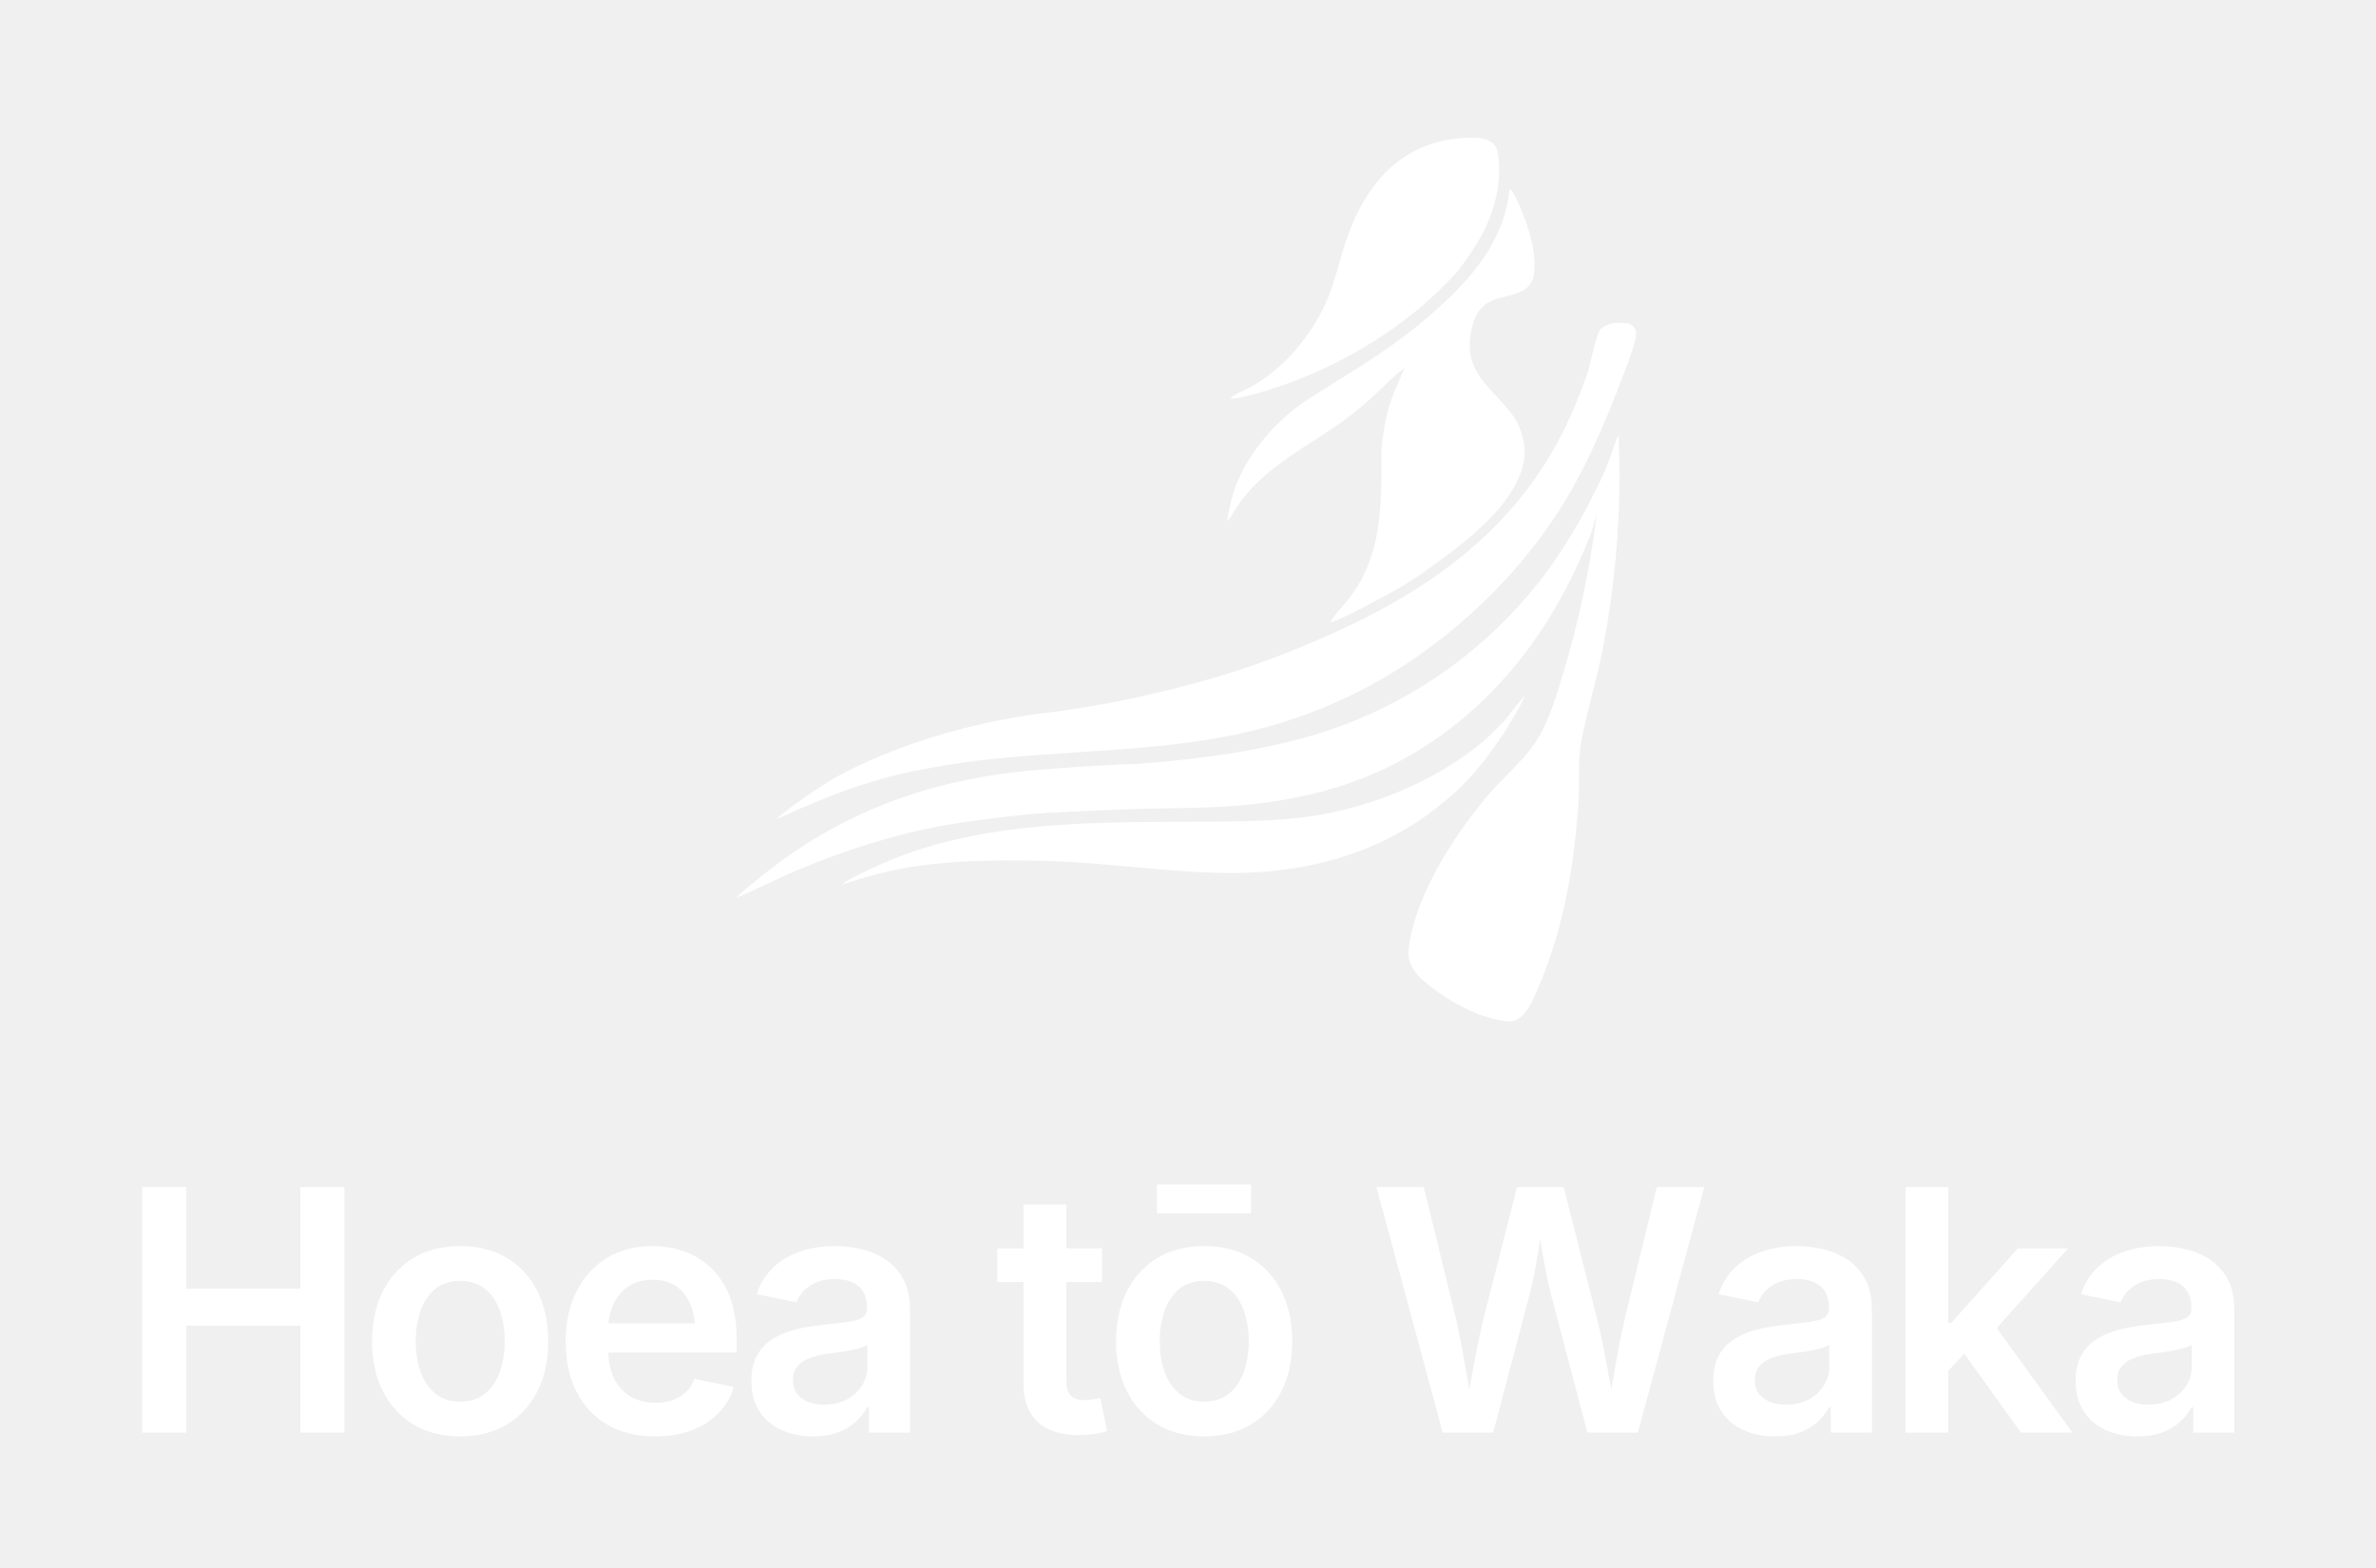
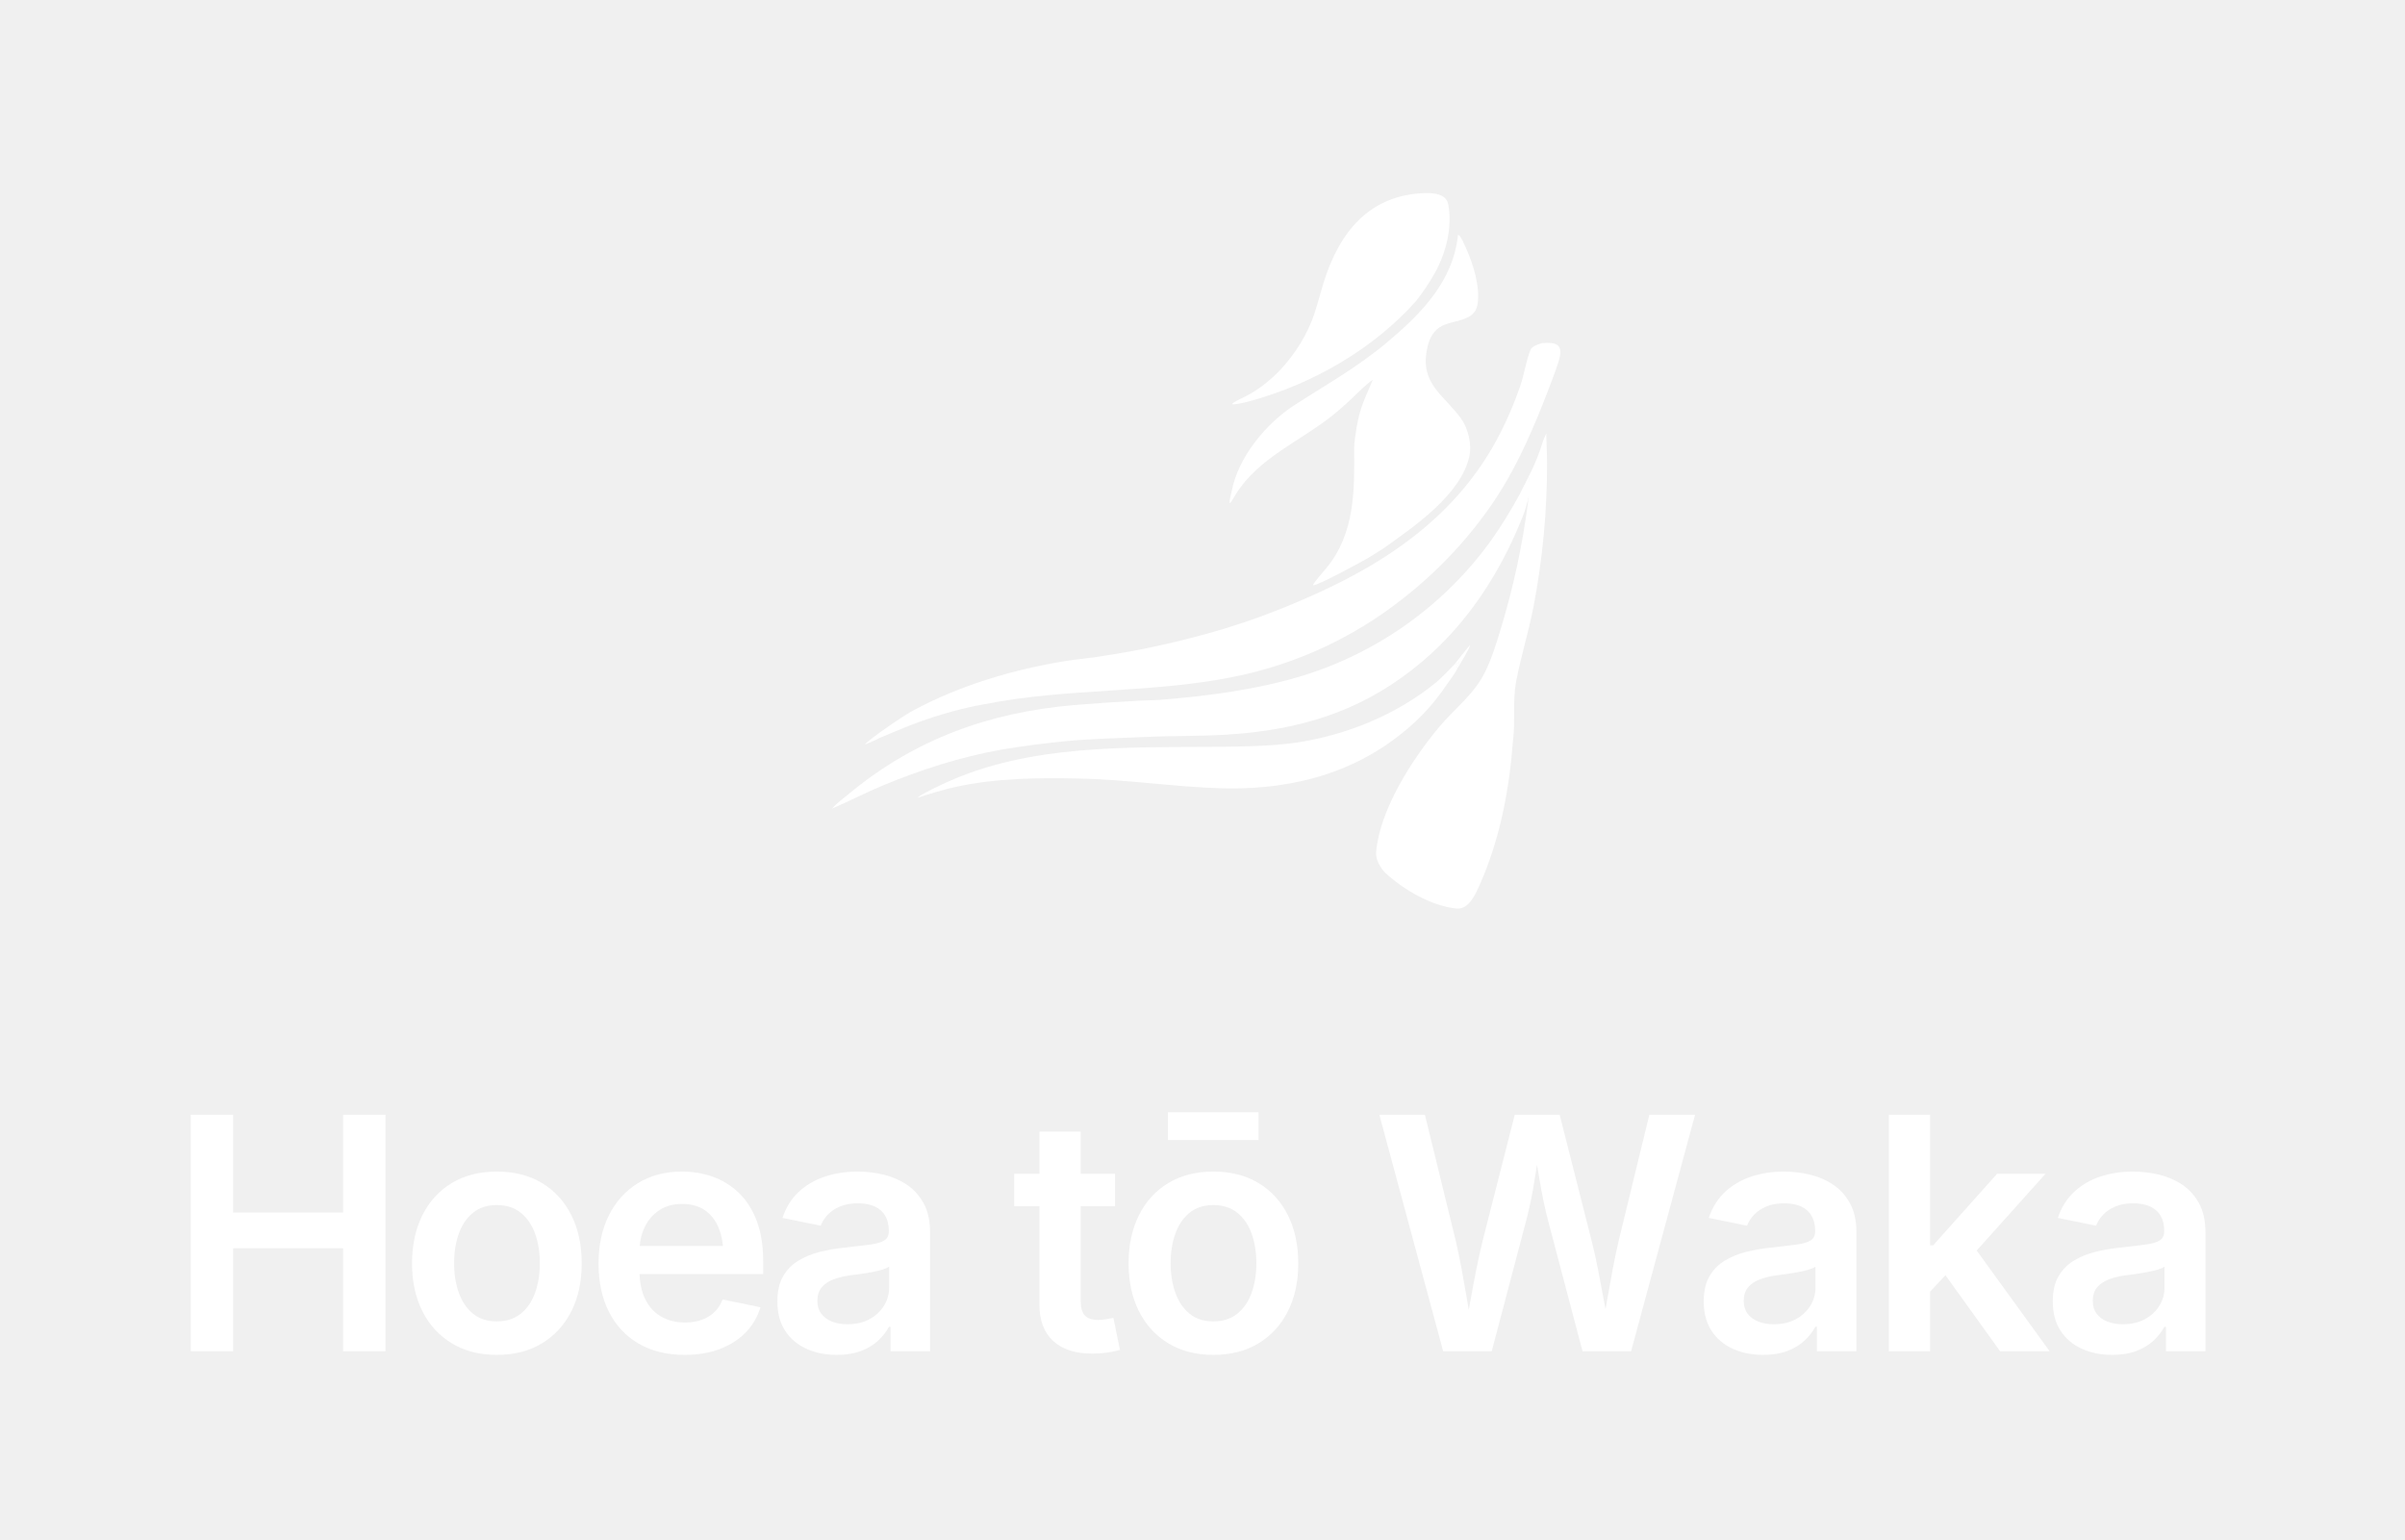
- <svg xmlns="http://www.w3.org/2000/svg" width="720" height="475" viewBox="0 0 720 475">
-   <path fill="#FFFFFF" d="M489.003 97.875C493.594 97.592 496.872 97.949 495.414 103.628 494.638 106.514 493.532 109.348 492.479 112.146 487.825 124.533 482.596 137.31 476.031 148.811 466.198 166.034 451.925 181.855 436.236 193.975 418.496 207.857 397.847 217.545 375.833 222.315 344.396 229.157 311.691 226.755 280.16 233.068 279.023 233.295 277.873 233.466 276.732 233.699 268.86 235.375 261.127 237.648 253.599 240.495 249.541 242.044 245.112 243.995 241.039 245.644 240.25 246.128 236.243 247.899 235.403 248.172 237.785 245.564 250.019 237.297 253.429 235.463 271.162 225.921 291.152 219.999 310.978 216.823 314.427 216.271 317.945 215.98 321.395 215.487 325.913 214.839 330.483 214.06 334.977 213.265 346.845 211.048 358.587 208.203 370.154 204.742 379.805 201.789 389.281 198.293 398.536 194.269 429.831 180.972 457.252 162.809 473.141 131.835 476.172 125.925 478.561 120.236 480.767 113.876 482.234 109.647 482.919 104.476 484.603 100.384 485.176 98.992 487.639 98.264 489.003 97.875Z" />
-   <path fill="#FFFFFF" d="M457.446 57.335C457.824 57.439 457.967 57.569 458.189 57.896 459.124 59.272 459.766 60.834 460.453 62.347 463.151 68.288 465.775 76.822 464.782 83.317 463.726 90.238 455.022 88.97 450.564 91.965 447.629 93.936 446.464 97.054 445.813 100.375 443.282 113.3 452.289 117.348 458.596 126.139 461.175 129.733 462.704 135.612 461.708 140.215 458.613 154.511 441.171 166.467 429.913 174.465 428.898 175.186 424.396 177.993 423.607 178.442 421.071 179.891 404.682 188.828 403.193 188.53 403.171 187.801 407.338 183.111 408.093 182.203 418.931 169.121 418.7 153.185 418.584 137.161 418.567 134.985 419.182 131.632 419.511 129.311 420.879 121.577 422.737 118.385 425.577 111.61 423.135 113.222 420.625 115.828 418.465 117.885 415.824 120.444 413.065 122.878 410.199 125.18 398.204 134.688 382.626 140.985 374.251 154.519 373.703 155.404 372.828 156.984 372.231 157.702L371.964 157.699C371.836 156.866 372.568 154.247 372.765 153.249 375.16 140.642 385.511 128.06 396.145 121.169 408.3 113.293 419.618 107.072 430.911 97.597 443.599 86.952 455.697 74.732 457.446 57.335Z" />
-   <path fill="#FFFFFF" d="M483.878 147.84C485.492 144.728 486.892 141.509 488.067 138.206 488.896 135.891 489.345 133.961 490.479 131.75 490.543 135.356 490.787 139.354 490.783 142.866 490.805 160.826 489.118 178.747 485.745 196.387 483.897 205.969 480.925 215.38 479.145 224.875 477.907 231.481 478.943 239.713 478.047 246.477 476.696 264.772 473.223 283.249 465.81 300.11 464.191 303.797 461.632 310.055 456.825 309.543 447.559 308.553 437.261 302.623 430.445 296.372 428.323 294.328 426.554 291.224 426.809 288.34 428.207 272.431 440.334 253.63 450.348 241.644 456.063 234.804 463.496 229.351 467.536 221.088 470.127 215.79 471.838 210.244 473.474 204.801 478.159 189.375 481.559 173.589 483.639 157.603 483.876 155.502 483.943 155.016 483.3 153.032 483.46 151.225 484.472 149.404 483.878 147.84Z" />
-   <path fill="#FFFFFF" d="M483.88 147.835C484.474 149.399 484 153.091 484 153.455 484 154.545 483.758 156.364 483.636 156.727 483.273 157.818 482.94 159.019 482.707 159.861 482.372 160.927 481.998 161.98 481.582 163.017 473.345 183.657 461.225 202.519 444.2 216.969 423.691 234.375 401.537 241.941 374.917 244.163 363.368 245.124 351.643 244.801 340.116 245.33 330.767 245.757 319.941 245.988 310.68 246.879 303.711 247.548 293.774 248.815 286.763 250.014 271.259 252.792 256.392 257.528 241.879 263.593 235.516 266.254 229.337 269.483 223.097 272.163 224.889 270.146 227.139 268.528 229.204 266.814 253.953 246.248 281.578 236.219 313.543 233.392 321.967 232.701 330.402 232.135 338.844 231.697 341.171 231.574 343.547 231.615 345.858 231.428 363.919 229.97 382.482 227.597 399.839 222.225 428.131 213.358 452.776 195.536 470.056 171.444 473.863 165.999 477.356 160.341 480.516 154.497 481.681 152.327 482.711 150.048 483.88 147.835Z" />
-   <path fill="#FFFFFF" d="M488.127 146.545C488.732 148.487 488.01 152.457 487.788 154.513 487.251 155.154 487.128 155.903 486.909 156.727 486.903 154.273 488.127 146.545 488.127 146.545Z" />
-   <path fill="#FFFFFF" d="M445.183 41.725C448.457 41.682 453.129 41.992 453.846 46.133 455.346 54.794 452.95 64.172 448.708 71.759 446.746 75.268 444.297 78.905 441.797 82.079 425.935 99.974 403.255 113.017 380.314 119.401 379.195 119.702 373.77 121.17 372.887 120.711 373.383 119.844 376.963 118.328 378.057 117.768 380.221 116.646 382.287 115.346 384.236 113.881 389.388 109.999 393.047 105.959 396.742 100.659 399.172 97.153 401.193 93.38 402.764 89.415 404.513 84.923 405.71 79.911 407.14 75.282 412.964 56.446 424.188 42.349 445.183 41.725Z" />
-   <path fill="#FFFFFF" d="M456.015 218.286C456.855 218.149 456.828 217.597 457.771 217.386L457.905 217.639C457.527 218.484 457.262 218.468 457.029 219.453L457.199 219.767 457.089 219.985C456.206 221.713 454.724 223.548 453.622 225.185 447.553 234.207 441.206 240.675 432.476 246.964 413.628 260.544 391.284 265.228 368.36 264.516 350.934 263.975 333.25 261.224 315.641 260.871 300.057 260.559 284.966 260.676 269.598 263.977 264.989 264.966 259.5 266.671 254.994 268.111 256.929 266.487 263.761 263.335 266.305 262.185 297.26 248.199 333.257 249.229 366.521 249.015 375.786 248.955 387.546 248.793 396.723 247.458 415.526 244.726 434.617 236.949 449.319 224.824 451.2 223.269 454.239 220.095 456.015 218.286Z" />
-   <path fill="#FFFFFF" d="M456.012 218.281C456.649 217.5 461.751 210.978 461.98 210.881 461.819 212.256 458.07 218.238 457.195 219.763L457.026 219.449C457.259 218.463 457.524 218.479 457.903 217.635L457.768 217.382C456.824 217.593 456.852 218.145 456.012 218.281Z" />
-   <path fill="#FFFFFF" d="M43.108 434.174L43.108 359.759 56.443 359.759 56.443 390.523 91.053 390.523 91.053 359.759 104.388 359.759 104.388 434.174 91.053 434.174 91.053 401.761 56.443 401.761 56.443 434.174Z" />
-   <path fill="#FFFFFF" d="M139.416 435.322Q131.275 435.322 125.282 431.701 119.289 428.08 116.018 421.613 112.746 415.145 112.746 406.555 112.746 397.865 116.018 391.347 119.289 384.83 125.282 381.234 131.275 377.638 139.416 377.638 147.606 377.638 153.6 381.234 159.593 384.83 162.864 391.347 166.135 397.865 166.135 406.555 166.135 415.145 162.864 421.613 159.593 428.08 153.6 431.701 147.606 435.322 139.416 435.322ZM139.416 424.784Q143.961 424.784 146.982 422.337 150.004 419.89 151.477 415.745 152.95 411.599 152.95 406.505 152.95 401.361 151.477 397.216 150.004 393.07 146.982 390.623 143.961 388.176 139.416 388.176 134.871 388.176 131.899 390.623 128.928 393.07 127.454 397.191 125.981 401.311 125.981 406.505 125.981 411.599 127.454 415.745 128.928 419.89 131.899 422.337 134.871 424.784 139.416 424.784Z" />
-   <path fill="#FFFFFF" d="M198.55 435.322Q190.11 435.322 184.042 431.776 177.974 428.23 174.702 421.788 171.431 415.345 171.431 406.605 171.431 397.965 174.652 391.472 177.874 384.98 183.792 381.309 189.71 377.638 197.701 377.638 202.795 377.638 207.415 379.286 212.035 380.934 215.606 384.38 219.177 387.826 221.199 393.145 223.222 398.464 223.222 405.806L223.222 409.901 177.574 409.901 177.574 401.061 216.779 401.061 210.686 403.658Q210.686 398.964 209.238 395.393 207.79 391.822 204.918 389.824 202.046 387.826 197.751 387.826 193.456 387.826 190.459 389.849 187.463 391.872 185.89 395.243 184.316 398.614 184.316 402.759L184.316 408.852Q184.316 414.146 186.114 417.792 187.912 421.438 191.159 423.286 194.405 425.134 198.7 425.134 201.547 425.134 203.869 424.31 206.191 423.486 207.889 421.863 209.587 420.239 210.437 417.892L222.373 420.339Q221.024 424.834 217.778 428.205 214.532 431.576 209.662 433.449 204.793 435.322 198.55 435.322Z" />
-   <path fill="#FFFFFF" d="M246.375 435.322Q241.081 435.322 236.836 433.399 232.591 431.477 230.144 427.731 227.697 423.985 227.697 418.491 227.697 413.747 229.47 410.65 231.243 407.554 234.264 405.706 237.286 403.858 241.081 402.909 244.877 401.96 248.972 401.561 253.817 401.011 256.863 400.612 259.91 400.212 261.333 399.313 262.757 398.414 262.757 396.517L262.757 396.267Q262.757 393.52 261.658 391.597 260.559 389.674 258.387 388.651 256.214 387.627 253.018 387.627 249.771 387.627 247.399 388.626 245.027 389.624 243.529 391.223 242.03 392.821 241.331 394.669L229.295 392.221Q230.943 387.277 234.389 384.056 237.835 380.834 242.605 379.236 247.374 377.638 252.968 377.638 256.913 377.638 260.934 378.562 264.954 379.486 268.3 381.684 271.646 383.881 273.694 387.577 275.742 391.273 275.742 396.866L275.742 434.174 263.306 434.174 263.306 426.482 262.807 426.482Q261.558 428.83 259.385 430.852 257.213 432.875 253.992 434.099 250.77 435.322 246.375 435.322ZM249.722 425.683Q253.767 425.683 256.689 424.085 259.61 422.487 261.233 419.865 262.857 417.243 262.857 414.146L262.857 407.554Q262.207 408.053 260.684 408.503 259.161 408.952 257.288 409.302 255.415 409.652 253.592 409.901 251.769 410.151 250.521 410.301 247.624 410.7 245.277 411.599 242.929 412.498 241.606 414.121 240.282 415.745 240.282 418.342 240.282 420.739 241.506 422.362 242.73 423.985 244.852 424.834 246.975 425.683 249.722 425.683Z" />
-   <path fill="#FFFFFF" d="M333.929 378.337L333.929 388.526 302.216 388.526 302.216 378.337ZM310.157 365.053L323.142 365.053 323.142 418.441Q323.142 421.488 324.44 422.911 325.739 424.335 328.685 424.335 329.584 424.335 331.058 424.11 332.531 423.885 333.43 423.686L335.478 433.724Q333.33 434.373 331.083 434.648 328.835 434.923 326.788 434.923 318.747 434.923 314.452 430.927 310.157 426.932 310.157 419.54Z" />
-   <path fill="#FFFFFF" d="M364.874 435.322Q356.733 435.322 350.74 431.701 344.747 428.08 341.476 421.613 338.204 415.145 338.204 406.555 338.204 397.865 341.476 391.347 344.747 384.83 350.74 381.234 356.733 377.638 364.874 377.638 373.064 377.638 379.058 381.234 385.051 384.83 388.322 391.347 391.593 397.865 391.593 406.555 391.593 415.145 388.322 421.613 385.051 428.08 379.058 431.701 373.064 435.322 364.874 435.322ZM364.874 424.784Q369.419 424.784 372.44 422.337 375.462 419.89 376.935 415.745 378.408 411.599 378.408 406.505 378.408 401.361 376.935 397.216 375.462 393.07 372.44 390.623 369.419 388.176 364.874 388.176 360.329 388.176 357.357 390.623 354.386 393.07 352.913 397.191 351.439 401.311 351.439 406.505 351.439 411.599 352.913 415.745 354.386 419.89 357.357 422.337 360.329 424.784 364.874 424.784ZM379.108 358.959L379.108 367.699 350.59 367.699 350.59 358.959Z" />
-   <path fill="#FFFFFF" d="M437.185 434.174L417.108 359.759 431.442 359.759 441.131 399.363Q442.13 403.658 443.004 408.403 443.878 413.148 444.702 417.942 445.526 422.737 446.275 427.331L444.127 427.331Q444.977 422.737 445.826 417.942 446.675 413.148 447.623 408.403 448.572 403.658 449.621 399.363L459.71 359.759 473.844 359.759 483.882 399.363Q484.981 403.658 485.905 408.403 486.829 413.148 487.703 417.942 488.577 422.737 489.476 427.331L487.178 427.331Q487.977 422.737 488.801 417.942 489.625 413.148 490.524 408.403 491.423 403.658 492.422 399.363L502.061 359.759 516.445 359.759 496.318 434.174 481.035 434.174 470.198 393.07Q468.699 387.327 467.576 380.585 466.452 373.842 465.153 366.301L468.35 366.301Q466.951 373.593 465.953 380.21 464.954 386.828 463.306 393.07L452.468 434.174Z" />
-   <path fill="#FFFFFF" d="M537.85 435.322Q532.556 435.322 528.311 433.399 524.066 431.477 521.619 427.731 519.171 423.985 519.171 418.491 519.171 413.747 520.944 410.65 522.717 407.554 525.739 405.706 528.76 403.858 532.556 402.909 536.352 401.96 540.447 401.561 545.291 401.011 548.338 400.612 551.385 400.212 552.808 399.313 554.231 398.414 554.231 396.517L554.231 396.267Q554.231 393.52 553.133 391.597 552.034 389.674 549.861 388.651 547.689 387.627 544.492 387.627 541.246 387.627 538.874 388.626 536.502 389.624 535.003 391.223 533.505 392.821 532.806 394.669L520.77 392.221Q522.418 387.277 525.864 384.056 529.31 380.834 534.079 379.236 538.849 377.638 544.442 377.638 548.388 377.638 552.408 378.562 556.429 379.486 559.775 381.684 563.121 383.881 565.169 387.577 567.216 391.273 567.216 396.866L567.216 434.174 554.781 434.174 554.781 426.482 554.281 426.482Q553.033 428.83 550.86 430.852 548.688 432.875 545.466 434.099 542.245 435.322 537.85 435.322ZM541.196 425.683Q545.242 425.683 548.163 424.085 551.085 422.487 552.708 419.865 554.331 417.243 554.331 414.146L554.331 407.554Q553.682 408.053 552.159 408.503 550.635 408.952 548.763 409.302 546.89 409.652 545.067 409.901 543.244 410.151 541.995 410.301 539.099 410.7 536.751 411.599 534.404 412.498 533.08 414.121 531.757 415.745 531.757 418.342 531.757 420.739 532.981 422.362 534.204 423.985 536.327 424.834 538.449 425.683 541.196 425.683Z" />
-   <path fill="#FFFFFF" d="M589.303 416.594L589.303 400.862 591.351 400.862 611.478 378.337 626.71 378.337 602.039 405.856 599.342 405.856ZM577.417 434.174L577.417 359.759 590.402 359.759 590.402 434.174ZM612.427 434.174L594.148 408.753 602.937 399.563 628.009 434.174Z" />
-   <path fill="#FFFFFF" d="M647.676 435.322Q642.382 435.322 638.137 433.399 633.892 431.477 631.445 427.731 628.997 423.985 628.997 418.491 628.997 413.747 630.77 410.65 632.543 407.554 635.565 405.706 638.587 403.858 642.382 402.909 646.178 401.96 650.273 401.561 655.118 401.011 658.164 400.612 661.211 400.212 662.634 399.313 664.057 398.414 664.057 396.517L664.057 396.267Q664.057 393.52 662.959 391.597 661.86 389.674 659.687 388.651 657.515 387.627 654.319 387.627 651.072 387.627 648.7 388.626 646.328 389.624 644.829 391.223 643.331 392.821 642.632 394.669L630.596 392.221Q632.244 387.277 635.69 384.056 639.136 380.834 643.905 379.236 648.675 377.638 654.269 377.638 658.214 377.638 662.235 378.562 666.255 379.486 669.601 381.684 672.947 383.881 674.995 387.577 677.043 391.273 677.043 396.866L677.043 434.174 664.607 434.174 664.607 426.482 664.107 426.482Q662.859 428.83 660.686 430.852 658.514 432.875 655.292 434.099 652.071 435.322 647.676 435.322ZM651.022 425.683Q655.068 425.683 657.989 424.085 660.911 422.487 662.534 419.865 664.157 417.243 664.157 414.146L664.157 407.554Q663.508 408.053 661.985 408.503 660.462 408.952 658.589 409.302 656.716 409.652 654.893 409.901 653.07 410.151 651.821 410.301 648.925 410.7 646.577 411.599 644.23 412.498 642.907 414.121 641.583 415.745 641.583 418.342 641.583 420.739 642.807 422.362 644.03 423.985 646.153 424.834 648.275 425.683 651.022 425.683Z" />
+ <svg xmlns="http://www.w3.org/2000/svg" width="912" height="584" viewBox="0 0 912 584">
+   <path fill="#FFFFFF" d="M584.858 130.111C589.51 129.824 592.831 130.185 591.353 135.939 590.567 138.863 589.447 141.734 588.38 144.569 583.665 157.119 578.367 170.064 571.715 181.716 561.753 199.166 547.293 215.195 531.397 227.474 513.424 241.539 492.503 251.355 470.199 256.187 438.348 263.12 405.213 260.686 373.267 267.082 372.115 267.312 370.95 267.485 369.794 267.721 361.819 269.42 353.984 271.722 346.357 274.607 342.245 276.177 337.758 278.153 333.632 279.824 332.833 280.314 328.772 282.108 327.922 282.384 330.335 279.743 342.73 271.366 346.184 269.508 364.151 259.841 384.404 253.841 404.491 250.624 407.985 250.064 411.55 249.77 415.045 249.269 419.622 248.613 424.252 247.824 428.805 247.019 440.83 244.772 452.726 241.89 464.446 238.383 474.224 235.392 483.824 231.85 493.201 227.773 524.907 214.3 552.69 195.899 568.788 164.517 571.859 158.529 574.279 152.765 576.513 146.321 578 142.037 578.695 136.798 580.4 132.652 580.981 131.242 583.477 130.504 584.858 130.111Z" />
+   <path fill="#FFFFFF" d="M552.886 89.037C553.269 89.142 553.414 89.273 553.639 89.605 554.586 90.999 555.236 92.581 555.933 94.115 558.666 100.134 561.324 108.781 560.318 115.361 559.249 122.372 550.43 121.089 545.913 124.122 542.94 126.12 541.76 129.278 541.1 132.643 538.536 145.739 547.662 149.84 554.052 158.746 556.664 162.387 558.213 168.344 557.204 173.008 554.069 187.492 536.397 199.605 524.991 207.708 523.963 208.439 519.402 211.282 518.602 211.737 516.033 213.205 499.428 222.26 497.919 221.958 497.897 221.219 502.119 216.468 502.884 215.548 513.864 202.293 513.631 186.148 513.513 169.913 513.496 167.709 514.118 164.311 514.452 161.96 515.837 154.125 517.72 150.891 520.597 144.026 518.123 145.659 515.581 148.3 513.393 150.384 510.716 152.976 507.922 155.442 505.017 157.774 492.865 167.408 477.082 173.787 468.596 187.499 468.041 188.396 467.154 189.997 466.55 190.724L466.279 190.721C466.149 189.878 466.891 187.224 467.091 186.213 469.517 173.44 480.004 160.693 490.778 153.711 503.094 145.731 514.561 139.428 526.002 129.829 538.856 119.043 551.114 106.663 552.886 89.037Z" />
+   <path fill="#FFFFFF" d="M579.666 180.733C581.301 177.58 582.72 174.318 583.91 170.972 584.75 168.626 585.205 166.671 586.354 164.431 586.419 168.085 586.666 172.135 586.662 175.693 586.684 193.89 584.975 212.046 581.557 229.918 579.686 239.626 576.674 249.161 574.87 258.781 573.616 265.474 574.666 273.815 573.758 280.668 572.389 299.203 568.871 317.924 561.36 335.006 559.719 338.742 557.127 345.082 552.257 344.563 542.869 343.561 532.436 337.552 525.53 331.219 523.38 329.148 521.588 326.003 521.846 323.082 523.262 306.963 535.549 287.914 545.695 275.771 551.485 268.841 559.016 263.316 563.109 254.944 565.733 249.577 567.467 243.958 569.125 238.443 573.872 222.814 577.317 206.821 579.424 190.624 579.663 188.495 579.732 188.003 579.08 185.993 579.242 184.163 580.268 182.317 579.666 180.733Z" />
+   <path fill="#FFFFFF" d="M579.668 180.727C580.27 182.312 579.789 186.053 579.789 186.421 579.789 187.526 579.544 189.368 579.421 189.737 579.053 190.842 578.715 192.059 578.479 192.912 578.14 193.992 577.761 195.059 577.339 196.11 568.995 217.021 556.715 236.131 539.466 250.772 518.687 268.407 496.241 276.072 469.271 278.323 457.57 279.297 445.691 278.969 434.013 279.506 424.54 279.938 413.572 280.172 404.189 281.075 397.128 281.753 387.06 283.037 379.957 284.251 364.249 287.066 349.187 291.864 334.483 298.009 328.036 300.705 321.776 303.976 315.453 306.691 317.269 304.648 319.549 303.009 321.64 301.272 346.715 280.435 374.704 270.274 407.089 267.41 415.625 266.71 424.171 266.137 432.724 265.693 435.081 265.568 437.488 265.61 439.83 265.421 458.128 263.943 476.936 261.539 494.521 256.096 523.185 247.113 548.155 229.056 565.662 204.648 569.519 199.131 573.058 193.398 576.26 187.478 577.44 185.278 578.483 182.97 579.668 180.727Z" />
+   <path fill="#FFFFFF" d="M583.971 179.421C584.584 181.388 583.852 185.411 583.627 187.494 583.083 188.143 582.959 188.902 582.737 189.737 582.73 187.251 583.971 179.421 583.971 179.421Z" />
+   <path fill="#FFFFFF" d="M540.461 73.221C543.779 73.177 548.513 73.491 549.239 77.687 550.759 86.462 548.331 95.964 544.033 103.65 542.045 107.206 539.564 110.89 537.031 114.106 520.961 132.237 497.982 145.452 474.739 151.92 473.605 152.224 468.109 153.712 467.214 153.246 467.717 152.369 471.344 150.832 472.453 150.265 474.645 149.128 476.738 147.811 478.712 146.327 483.932 142.394 487.64 138.301 491.383 132.931 493.845 129.379 495.893 125.556 497.485 121.539 499.257 116.988 500.469 111.91 501.919 107.22 507.819 88.136 519.19 73.854 540.461 73.221Z" />
+   <path fill="#FFFFFF" d="M551.436 252.105C552.287 251.967 552.26 251.408 553.215 251.194L553.352 251.45C552.968 252.306 552.699 252.29 552.464 253.288L552.635 253.606 552.525 253.827C551.63 255.577 550.128 257.436 549.012 259.096 542.863 268.236 536.432 274.789 527.588 281.161 508.491 294.92 485.854 299.665 462.628 298.944 444.972 298.395 427.056 295.609 409.216 295.251 393.427 294.934 378.137 295.054 362.567 298.397 357.897 299.4 352.336 301.127 347.771 302.586 349.731 300.941 356.653 297.747 359.23 296.583 390.592 282.412 427.063 283.456 460.765 283.238 470.152 283.178 482.067 283.014 491.364 281.662 510.414 278.893 529.756 271.014 544.652 258.73 546.558 257.154 549.636 253.938 551.436 252.105Z" />
+   <path fill="#FFFFFF" d="M551.433 252.101C552.079 251.31 557.248 244.702 557.48 244.603 557.317 245.996 553.518 252.057 552.632 253.602L552.461 253.284C552.697 252.285 552.965 252.301 553.349 251.446L553.212 251.189C552.256 251.403 552.284 251.962 551.433 252.101Z" />
+   <path fill="#FFFFFF" d="M72.324 512.453L72.324 422.769 88.395 422.769 88.395 459.846 130.107 459.846 130.107 422.769 146.178 422.769 146.178 512.453 130.107 512.453 130.107 473.389 88.395 473.389 88.395 512.453Z" />
+   <path fill="#FFFFFF" d="M188.393 513.837Q178.582 513.837 171.359 509.473 164.137 505.11 160.194 497.315 156.252 489.52 156.252 479.167 156.252 468.694 160.194 460.839 164.137 452.984 171.359 448.651 178.582 444.317 188.393 444.317 198.265 444.317 205.488 448.651 212.71 452.984 216.653 460.839 220.595 468.694 220.595 479.167 220.595 489.52 216.653 497.315 212.71 505.11 205.488 509.473 198.265 513.837 188.393 513.837ZM188.393 501.137Q193.871 501.137 197.512 498.188 201.154 495.238 202.929 490.242 204.705 485.247 204.705 479.107 204.705 472.908 202.929 467.912 201.154 462.916 197.512 459.967 193.871 457.017 188.393 457.017 182.916 457.017 179.335 459.967 175.753 462.916 173.978 467.882 172.202 472.847 172.202 479.107 172.202 485.247 173.978 490.242 175.753 495.238 179.335 498.188 182.916 501.137 188.393 501.137Z" />
+   <path fill="#FFFFFF" d="M259.661 513.837Q249.489 513.837 242.176 509.564 234.863 505.29 230.92 497.526 226.978 489.761 226.978 479.228 226.978 468.815 230.86 460.99 234.742 453.165 241.875 448.741 249.008 444.317 258.638 444.317 264.778 444.317 270.345 446.303 275.913 448.29 280.217 452.443 284.52 456.596 286.958 463.006 289.396 469.417 289.396 478.265L289.396 483.2 234.381 483.2 234.381 472.546 281.631 472.546 274.288 475.676Q274.288 470.018 272.542 465.715 270.797 461.411 267.336 459.004 263.875 456.596 258.698 456.596 253.522 456.596 249.911 459.034 246.299 461.471 244.403 465.534 242.507 469.597 242.507 474.593L242.507 481.936Q242.507 488.316 244.674 492.71 246.841 497.104 250.753 499.331 254.666 501.558 259.842 501.558 263.273 501.558 266.072 500.565 268.871 499.572 270.917 497.616 272.964 495.66 273.987 492.831L288.372 495.78Q286.747 501.197 282.835 505.26 278.922 509.323 273.054 511.58 267.185 513.837 259.661 513.837Z" />
+   <path fill="#FFFFFF" d="M317.3 513.837Q310.92 513.837 305.803 511.52 300.687 509.203 297.738 504.688 294.789 500.174 294.789 493.553 294.789 487.835 296.925 484.103 299.062 480.371 302.704 478.144 306.345 475.917 310.92 474.773 315.494 473.63 320.43 473.148 326.268 472.486 329.94 472.005 333.612 471.523 335.327 470.44 337.042 469.356 337.042 467.069L337.042 466.768Q337.042 463.458 335.718 461.14 334.394 458.823 331.776 457.589 329.157 456.355 325.305 456.355 321.393 456.355 318.534 457.559 315.675 458.763 313.869 460.689 312.063 462.615 311.221 464.842L296.715 461.893Q298.701 455.934 302.854 452.052 307.007 448.169 312.755 446.243 318.504 444.317 325.245 444.317 330 444.317 334.845 445.431 339.691 446.544 343.724 449.192 347.756 451.841 350.224 456.295 352.692 460.749 352.692 467.49L352.692 512.453 337.704 512.453 337.704 503.183 337.103 503.183Q335.598 506.012 332.98 508.45 330.361 510.888 326.479 512.363 322.597 513.837 317.3 513.837ZM321.333 502.22Q326.208 502.22 329.729 500.294 333.25 498.368 335.207 495.208 337.163 492.048 337.163 488.316L337.163 480.371Q336.38 480.973 334.544 481.515 332.709 482.057 330.452 482.478 328.194 482.899 325.997 483.2 323.8 483.501 322.296 483.682 318.805 484.163 315.976 485.247 313.147 486.33 311.552 488.286 309.957 490.242 309.957 493.372 309.957 496.262 311.431 498.218 312.906 500.174 315.464 501.197 318.022 502.22 321.333 502.22Z" />
+   <path fill="#FFFFFF" d="M422.819 445.16L422.819 457.439 384.598 457.439 384.598 445.16ZM394.168 429.149L409.818 429.149 409.818 493.493Q409.818 497.164 411.383 498.88 412.948 500.595 416.499 500.595 417.583 500.595 419.358 500.324 421.134 500.054 422.217 499.813L424.685 511.911Q422.097 512.694 419.388 513.025 416.68 513.356 414.212 513.356 404.521 513.356 399.345 508.54 394.168 503.725 394.168 494.817Z" />
+   <path fill="#FFFFFF" d="M460.113 513.837Q450.302 513.837 443.079 509.473 435.856 505.11 431.914 497.315 427.971 489.52 427.971 479.167 427.971 468.694 431.914 460.839 435.856 452.984 443.079 448.651 450.302 444.317 460.113 444.317 469.984 444.317 477.207 448.651 484.43 452.984 488.372 460.839 492.315 468.694 492.315 479.167 492.315 489.52 488.372 497.315 484.43 505.11 477.207 509.473 469.984 513.837 460.113 513.837ZM460.113 501.137Q465.59 501.137 469.232 498.188 472.873 495.238 474.649 490.242 476.425 485.247 476.425 479.107 476.425 472.908 474.649 467.912 472.873 462.916 469.232 459.967 465.59 457.017 460.113 457.017 454.636 457.017 451.054 459.967 447.473 462.916 445.697 467.882 443.922 472.847 443.922 479.107 443.922 485.247 445.697 490.242 447.473 495.238 451.054 498.188 454.636 501.137 460.113 501.137ZM477.267 421.806L477.267 432.339 442.898 432.339 442.898 421.806Z" />
+   <path fill="#FFFFFF" d="M547.262 512.453L523.065 422.769 540.34 422.769 552.017 470.5Q553.221 475.676 554.274 481.394 555.328 487.113 556.321 492.891 557.314 498.669 558.217 504.207L555.628 504.207Q556.652 498.669 557.675 492.891 558.698 487.113 559.842 481.394 560.985 475.676 562.249 470.5L574.408 422.769 591.442 422.769 603.54 470.5Q604.864 475.676 605.978 481.394 607.091 487.113 608.145 492.891 609.198 498.669 610.282 504.207L607.513 504.207Q608.476 498.669 609.469 492.891 610.462 487.113 611.546 481.394 612.629 475.676 613.833 470.5L625.45 422.769 642.785 422.769 618.528 512.453 600.109 512.453 587.048 462.916Q585.242 455.994 583.888 447.868 582.534 439.743 580.969 430.654L584.821 430.654Q583.136 439.442 581.932 447.417 580.728 455.392 578.742 462.916L565.68 512.453Z" />
+   <path fill="#FFFFFF" d="M668.582 513.837Q662.202 513.837 657.085 511.52 651.969 509.203 649.02 504.688 646.071 500.174 646.071 493.553 646.071 487.835 648.207 484.103 650.344 480.371 653.986 478.144 657.627 475.917 662.202 474.773 666.776 473.63 671.712 473.148 677.55 472.486 681.222 472.005 684.893 471.523 686.609 470.44 688.324 469.356 688.324 467.069L688.324 466.768Q688.324 463.458 687 461.14 685.676 458.823 683.058 457.589 680.439 456.355 676.587 456.355 672.675 456.355 669.816 457.559 666.957 458.763 665.151 460.689 663.345 462.615 662.503 464.842L647.997 461.893Q649.983 455.934 654.136 452.052 658.289 448.169 664.037 446.243 669.786 444.317 676.527 444.317 681.282 444.317 686.127 445.431 690.973 446.544 695.005 449.192 699.038 451.841 701.506 456.295 703.974 460.749 703.974 467.49L703.974 512.453 688.986 512.453 688.986 503.183 688.385 503.183Q686.88 506.012 684.261 508.45 681.643 510.888 677.761 512.363 673.879 513.837 668.582 513.837ZM672.615 502.22Q677.49 502.22 681.011 500.294 684.532 498.368 686.489 495.208 688.445 492.048 688.445 488.316L688.445 480.371Q687.662 480.973 685.826 481.515 683.991 482.057 681.733 482.478 679.476 482.899 677.279 483.2 675.082 483.501 673.578 483.682 670.087 484.163 667.258 485.247 664.429 486.33 662.834 488.286 661.239 490.242 661.239 493.372 661.239 496.262 662.713 498.218 664.188 500.174 666.746 501.197 669.304 502.22 672.615 502.22Z" />
+   <path fill="#FFFFFF" d="M730.592 491.266L730.592 472.306 733.06 472.306 757.317 445.16 775.675 445.16 745.941 478.325 742.691 478.325ZM716.267 512.453L716.267 422.769 731.917 422.769 731.917 512.453ZM758.461 512.453L736.431 481.816 747.025 470.741 777.24 512.453Z" />
+   <path fill="#FFFFFF" d="M800.943 513.837Q794.563 513.837 789.447 511.52 784.33 509.203 781.381 504.688 778.432 500.174 778.432 493.553 778.432 487.835 780.568 484.103 782.705 480.371 786.347 478.144 789.988 475.917 794.563 474.773 799.137 473.63 804.073 473.148 809.911 472.486 813.583 472.005 817.255 471.523 818.97 470.44 820.686 469.356 820.686 467.069L820.686 466.768Q820.686 463.458 819.361 461.14 818.037 458.823 815.419 457.589 812.801 456.355 808.948 456.355 805.036 456.355 802.177 457.559 799.318 458.763 797.512 460.689 795.706 462.615 794.864 464.842L780.358 461.893Q782.344 455.934 786.497 452.052 790.65 448.169 796.399 446.243 802.147 444.317 808.888 444.317 813.643 444.317 818.489 445.431 823.334 446.544 827.367 449.192 831.399 451.841 833.867 456.295 836.335 460.749 836.335 467.49L836.335 512.453 821.348 512.453 821.348 503.183 820.746 503.183Q819.241 506.012 816.623 508.45 814.004 510.888 810.122 512.363 806.24 513.837 800.943 513.837ZM804.976 502.22Q809.851 502.22 813.372 500.294 816.894 498.368 818.85 495.208 820.806 492.048 820.806 488.316L820.806 480.371Q820.023 480.973 818.188 481.515 816.352 482.057 814.095 482.478 811.838 482.899 809.641 483.2 807.444 483.501 805.939 483.682 802.448 484.163 799.619 485.247 796.79 486.33 795.195 488.286 793.6 490.242 793.6 493.372 793.6 496.262 795.074 498.218 796.549 500.174 799.107 501.197 801.665 502.22 804.976 502.22Z" />
</svg>
